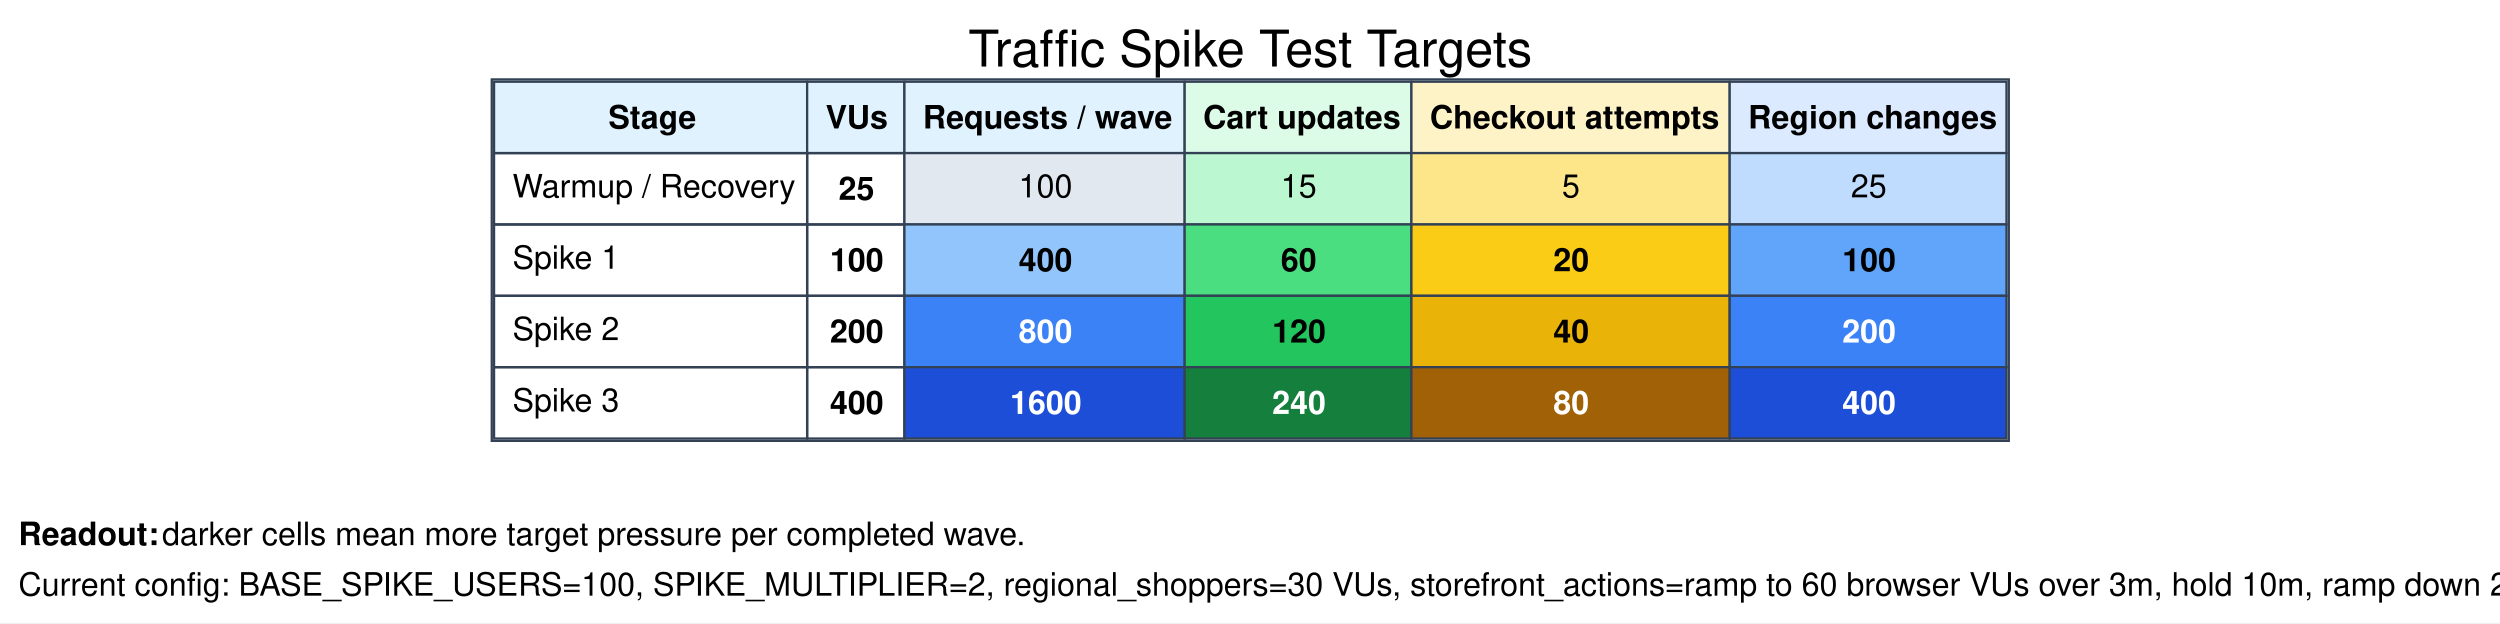
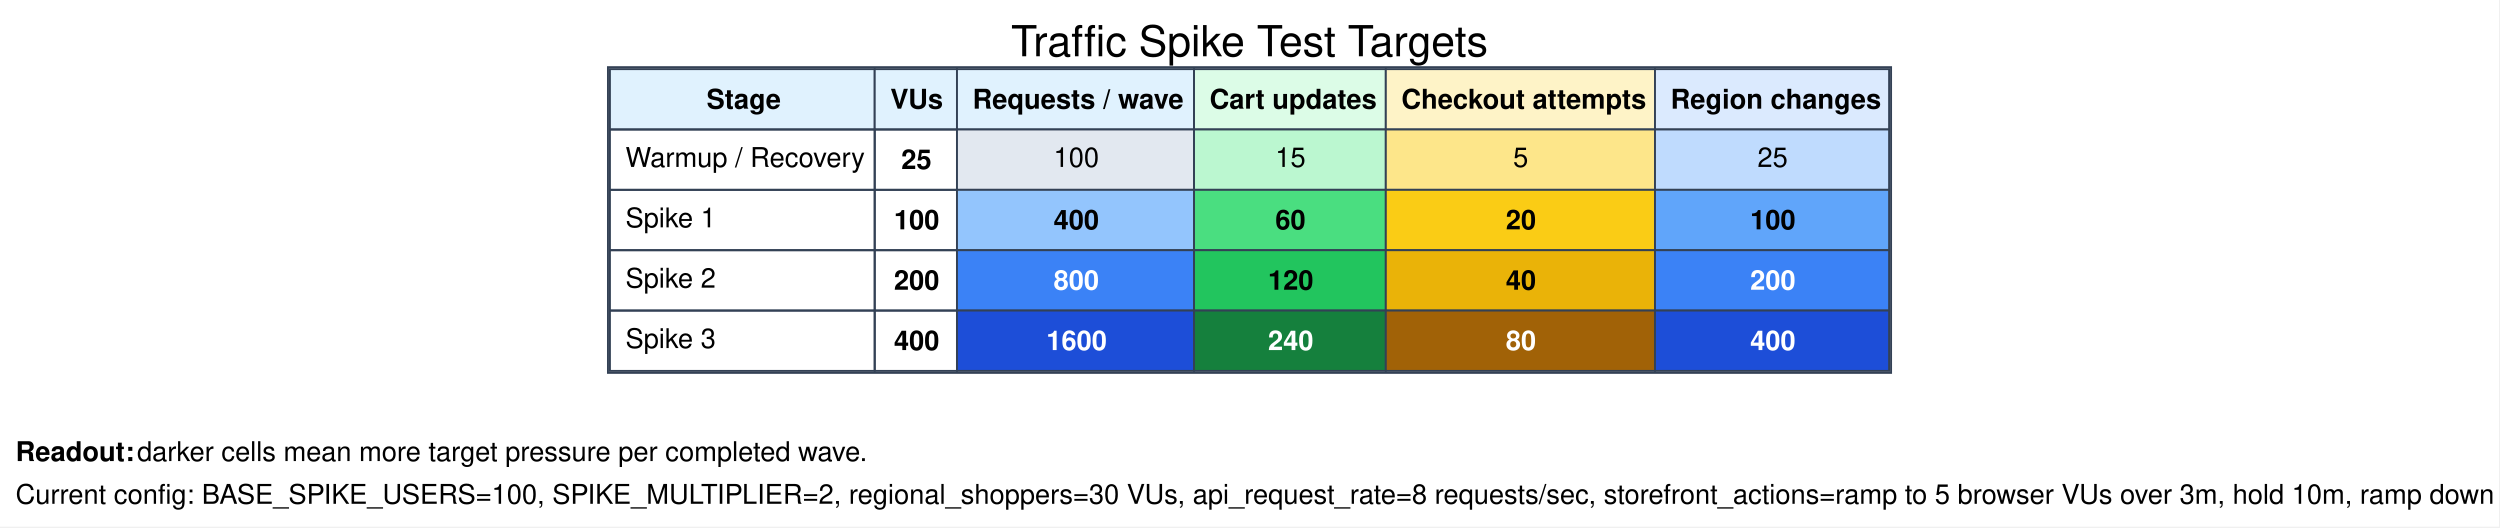
- <svg xmlns="http://www.w3.org/2000/svg" width="1086pt" height="271pt" viewBox="0.00 0.00 1086.00 271.00">
+ <svg xmlns="http://www.w3.org/2000/svg" width="1284pt" height="271pt" viewBox="0.00 0.00 1284.00 271.00">
  <g id="graph0" class="graph" transform="scale(1 1) rotate(0) translate(4 266.5)">
-     <polygon fill="white" stroke="none" points="-4,4 -4,-266.5 1082.25,-266.5 1082.25,4 -4,4" />
-     <text xml:space="preserve" text-anchor="middle" x="539.12" y="-237.6" font-family="Helvetica,sans-Serif" font-size="22.00">Traffic Spike Test Targets</text>
+     <polygon fill="white" stroke="none" points="-4,4 -4,-266.5 1279.5,-266.5 1279.5,4 -4,4" />
+     <text xml:space="preserve" text-anchor="middle" x="637.75" y="-237.6" font-family="Helvetica,sans-Serif" font-size="22.00">Traffic Spike Test Targets</text>
    <g id="node1" class="node">
-       <polygon fill="#e0f2fe" stroke="none" points="210.62,-200 210.62,-231 346.62,-231 346.62,-200 210.62,-200" />
-       <polygon fill="none" stroke="#334155" points="210.62,-200 210.62,-231 346.62,-231 346.62,-200 210.62,-200" />
-       <text xml:space="preserve" text-anchor="start" x="260.25" y="-210.7" font-family="Helvetica,sans-Serif" font-weight="bold" font-size="14.00">Stage</text>
-       <polygon fill="#e0f2fe" stroke="none" points="346.62,-200 346.62,-231 388.88,-231 388.88,-200 346.62,-200" />
-       <polygon fill="none" stroke="#334155" points="346.62,-200 346.62,-231 388.88,-231 388.88,-200 346.62,-200" />
-       <text xml:space="preserve" text-anchor="start" x="354.62" y="-210.7" font-family="Helvetica,sans-Serif" font-weight="bold" font-size="14.00">VUs</text>
-       <polygon fill="#e0f2fe" stroke="none" points="388.88,-200 388.88,-231 510.62,-231 510.62,-200 388.88,-200" />
-       <polygon fill="none" stroke="#334155" points="388.88,-200 388.88,-231 510.62,-231 510.62,-200 388.88,-200" />
-       <text xml:space="preserve" text-anchor="start" x="396.88" y="-210.7" font-family="Helvetica,sans-Serif" font-weight="bold" font-size="14.00">Requests / wave</text>
-       <polygon fill="#dcfce7" stroke="none" points="510.62,-200 510.62,-231 609.12,-231 609.12,-200 510.62,-200" />
-       <polygon fill="none" stroke="#334155" points="510.62,-200 510.62,-231 609.12,-231 609.12,-200 510.62,-200" />
-       <text xml:space="preserve" text-anchor="start" x="518.62" y="-210.7" font-family="Helvetica,sans-Serif" font-weight="bold" font-size="14.00">Cart updates</text>
-       <polygon fill="#fef3c7" stroke="none" points="609.12,-200 609.12,-231 747.38,-231 747.38,-200 609.12,-200" />
-       <polygon fill="none" stroke="#334155" points="609.12,-200 609.12,-231 747.38,-231 747.38,-200 609.12,-200" />
-       <text xml:space="preserve" text-anchor="start" x="617.12" y="-210.7" font-family="Helvetica,sans-Serif" font-weight="bold" font-size="14.00">Checkout attempts</text>
-       <polygon fill="#dbeafe" stroke="none" points="747.38,-200 747.38,-231 867.62,-231 867.62,-200 747.38,-200" />
-       <polygon fill="none" stroke="#334155" points="747.38,-200 747.38,-231 867.62,-231 867.62,-200 747.38,-200" />
-       <text xml:space="preserve" text-anchor="start" x="755.38" y="-210.7" font-family="Helvetica,sans-Serif" font-weight="bold" font-size="14.00">Region changes</text>
-       <polygon fill="none" stroke="#334155" points="210.62,-169 210.62,-200 346.62,-200 346.62,-169 210.62,-169" />
-       <text xml:space="preserve" text-anchor="start" x="218.62" y="-180.75" font-family="Helvetica,sans-Serif" font-size="14.00">Warmup / Recovery</text>
-       <polygon fill="none" stroke="#334155" points="346.62,-169 346.62,-200 388.88,-200 388.88,-169 346.62,-169" />
-       <text xml:space="preserve" text-anchor="start" x="360.25" y="-179.7" font-family="Helvetica,sans-Serif" font-weight="bold" font-size="14.00">25</text>
-       <polygon fill="#e2e8f0" stroke="none" points="388.88,-169 388.88,-200 510.62,-200 510.62,-169 388.88,-169" />
-       <polygon fill="none" stroke="#334155" points="388.88,-169 388.88,-200 510.62,-200 510.62,-169 388.88,-169" />
-       <text xml:space="preserve" text-anchor="start" x="438.5" y="-180.75" font-family="Helvetica,sans-Serif" font-size="14.00">100</text>
-       <polygon fill="#bbf7d0" stroke="none" points="510.62,-169 510.62,-200 609.12,-200 609.12,-169 510.62,-169" />
-       <polygon fill="none" stroke="#334155" points="510.62,-169 510.62,-200 609.12,-200 609.12,-169 510.62,-169" />
-       <text xml:space="preserve" text-anchor="start" x="552.38" y="-180.75" font-family="Helvetica,sans-Serif" font-size="14.00">15</text>
-       <polygon fill="#fde68a" stroke="none" points="609.12,-169 609.12,-200 747.38,-200 747.38,-169 609.12,-169" />
-       <polygon fill="none" stroke="#334155" points="609.12,-169 609.12,-200 747.38,-200 747.38,-169 609.12,-169" />
-       <text xml:space="preserve" text-anchor="start" x="674.5" y="-180.75" font-family="Helvetica,sans-Serif" font-size="14.00">5</text>
-       <polygon fill="#bfdbfe" stroke="none" points="747.38,-169 747.38,-200 867.62,-200 867.62,-169 747.38,-169" />
-       <polygon fill="none" stroke="#334155" points="747.38,-169 747.38,-200 867.62,-200 867.62,-169 747.38,-169" />
-       <text xml:space="preserve" text-anchor="start" x="800" y="-180.75" font-family="Helvetica,sans-Serif" font-size="14.00">25</text>
-       <polygon fill="none" stroke="#334155" points="210.62,-138 210.62,-169 346.62,-169 346.62,-138 210.62,-138" />
-       <text xml:space="preserve" text-anchor="start" x="218.62" y="-149.75" font-family="Helvetica,sans-Serif" font-size="14.00">Spike 1</text>
-       <polygon fill="none" stroke="#334155" points="346.62,-138 346.62,-169 388.88,-169 388.88,-138 346.62,-138" />
-       <text xml:space="preserve" text-anchor="start" x="356.5" y="-148.7" font-family="Helvetica,sans-Serif" font-weight="bold" font-size="14.00">100</text>
-       <polygon fill="#93c5fd" stroke="none" points="388.88,-138 388.88,-169 510.62,-169 510.62,-138 388.88,-138" />
-       <polygon fill="none" stroke="#334155" points="388.88,-138 388.88,-169 510.62,-169 510.62,-138 388.88,-138" />
-       <text xml:space="preserve" text-anchor="start" x="438.5" y="-148.7" font-family="Helvetica,sans-Serif" font-weight="bold" font-size="14.00">400</text>
-       <polygon fill="#4ade80" stroke="none" points="510.62,-138 510.62,-169 609.12,-169 609.12,-138 510.62,-138" />
-       <polygon fill="none" stroke="#334155" points="510.62,-138 510.62,-169 609.12,-169 609.12,-138 510.62,-138" />
-       <text xml:space="preserve" text-anchor="start" x="552.38" y="-148.7" font-family="Helvetica,sans-Serif" font-weight="bold" font-size="14.00">60</text>
-       <polygon fill="#facc15" stroke="none" points="609.12,-138 609.12,-169 747.38,-169 747.38,-138 609.12,-138" />
-       <polygon fill="none" stroke="#334155" points="609.12,-138 609.12,-169 747.38,-169 747.38,-138 609.12,-138" />
-       <text xml:space="preserve" text-anchor="start" x="670.75" y="-148.7" font-family="Helvetica,sans-Serif" font-weight="bold" font-size="14.00">20</text>
-       <polygon fill="#60a5fa" stroke="none" points="747.38,-138 747.38,-169 867.62,-169 867.62,-138 747.38,-138" />
-       <polygon fill="none" stroke="#334155" points="747.38,-138 747.38,-169 867.62,-169 867.62,-138 747.38,-138" />
-       <text xml:space="preserve" text-anchor="start" x="796.25" y="-148.7" font-family="Helvetica,sans-Serif" font-weight="bold" font-size="14.00">100</text>
-       <polygon fill="none" stroke="#334155" points="210.62,-107 210.62,-138 346.62,-138 346.62,-107 210.62,-107" />
-       <text xml:space="preserve" text-anchor="start" x="218.62" y="-118.75" font-family="Helvetica,sans-Serif" font-size="14.00">Spike 2</text>
-       <polygon fill="none" stroke="#334155" points="346.62,-107 346.62,-138 388.88,-138 388.88,-107 346.62,-107" />
-       <text xml:space="preserve" text-anchor="start" x="356.5" y="-117.7" font-family="Helvetica,sans-Serif" font-weight="bold" font-size="14.00">200</text>
-       <polygon fill="#3b82f6" stroke="none" points="388.88,-107 388.88,-138 510.62,-138 510.62,-107 388.88,-107" />
-       <polygon fill="none" stroke="#334155" points="388.88,-107 388.88,-138 510.62,-138 510.62,-107 388.88,-107" />
-       <text xml:space="preserve" text-anchor="start" x="438.5" y="-117.7" font-family="Helvetica,sans-Serif" font-weight="bold" font-size="14.00" fill="white">800</text>
-       <polygon fill="#22c55e" stroke="none" points="510.62,-107 510.62,-138 609.12,-138 609.12,-107 510.62,-107" />
-       <polygon fill="none" stroke="#334155" points="510.62,-107 510.62,-138 609.12,-138 609.12,-107 510.62,-107" />
-       <text xml:space="preserve" text-anchor="start" x="548.62" y="-117.7" font-family="Helvetica,sans-Serif" font-weight="bold" font-size="14.00">120</text>
-       <polygon fill="#eab308" stroke="none" points="609.12,-107 609.12,-138 747.38,-138 747.38,-107 609.12,-107" />
-       <polygon fill="none" stroke="#334155" points="609.12,-107 609.12,-138 747.38,-138 747.38,-107 609.12,-107" />
-       <text xml:space="preserve" text-anchor="start" x="670.75" y="-117.7" font-family="Helvetica,sans-Serif" font-weight="bold" font-size="14.00">40</text>
-       <polygon fill="#3b82f6" stroke="none" points="747.38,-107 747.38,-138 867.62,-138 867.62,-107 747.38,-107" />
-       <polygon fill="none" stroke="#334155" points="747.38,-107 747.38,-138 867.62,-138 867.62,-107 747.38,-107" />
-       <text xml:space="preserve" text-anchor="start" x="796.25" y="-117.7" font-family="Helvetica,sans-Serif" font-weight="bold" font-size="14.00" fill="white">200</text>
-       <polygon fill="none" stroke="#334155" points="210.62,-76 210.62,-107 346.62,-107 346.62,-76 210.62,-76" />
-       <text xml:space="preserve" text-anchor="start" x="218.62" y="-87.75" font-family="Helvetica,sans-Serif" font-size="14.00">Spike 3</text>
-       <polygon fill="none" stroke="#334155" points="346.62,-76 346.62,-107 388.88,-107 388.88,-76 346.62,-76" />
-       <text xml:space="preserve" text-anchor="start" x="356.5" y="-86.7" font-family="Helvetica,sans-Serif" font-weight="bold" font-size="14.00">400</text>
-       <polygon fill="#1d4ed8" stroke="none" points="388.88,-76 388.88,-107 510.62,-107 510.62,-76 388.88,-76" />
-       <polygon fill="none" stroke="#334155" points="388.88,-76 388.88,-107 510.62,-107 510.62,-76 388.88,-76" />
-       <text xml:space="preserve" text-anchor="start" x="434.75" y="-86.7" font-family="Helvetica,sans-Serif" font-weight="bold" font-size="14.00" fill="white">1600</text>
-       <polygon fill="#15803d" stroke="none" points="510.62,-76 510.62,-107 609.12,-107 609.12,-76 510.62,-76" />
-       <polygon fill="none" stroke="#334155" points="510.62,-76 510.62,-107 609.12,-107 609.12,-76 510.62,-76" />
-       <text xml:space="preserve" text-anchor="start" x="548.62" y="-86.7" font-family="Helvetica,sans-Serif" font-weight="bold" font-size="14.00" fill="white">240</text>
-       <polygon fill="#a16207" stroke="none" points="609.12,-76 609.12,-107 747.38,-107 747.38,-76 609.12,-76" />
-       <polygon fill="none" stroke="#334155" points="609.12,-76 609.12,-107 747.38,-107 747.38,-76 609.12,-76" />
-       <text xml:space="preserve" text-anchor="start" x="670.75" y="-86.7" font-family="Helvetica,sans-Serif" font-weight="bold" font-size="14.00" fill="white">80</text>
-       <polygon fill="#1d4ed8" stroke="none" points="747.38,-76 747.38,-107 867.62,-107 867.62,-76 747.38,-76" />
-       <polygon fill="none" stroke="#334155" points="747.38,-76 747.38,-107 867.62,-107 867.62,-76 747.38,-76" />
-       <text xml:space="preserve" text-anchor="start" x="796.25" y="-86.7" font-family="Helvetica,sans-Serif" font-weight="bold" font-size="14.00" fill="white">400</text>
-       <polygon fill="none" stroke="#334155" points="209.62,-75 209.62,-232 868.62,-232 868.62,-75 209.62,-75" />
+       <polygon fill="#e0f2fe" stroke="none" points="309.25,-200 309.25,-231 445.25,-231 445.25,-200 309.25,-200" />
+       <polygon fill="none" stroke="#334155" points="309.25,-200 309.25,-231 445.25,-231 445.25,-200 309.25,-200" />
+       <text xml:space="preserve" text-anchor="start" x="358.88" y="-210.7" font-family="Helvetica,sans-Serif" font-weight="bold" font-size="14.00">Stage</text>
+       <polygon fill="#e0f2fe" stroke="none" points="445.25,-200 445.25,-231 487.5,-231 487.5,-200 445.25,-200" />
+       <polygon fill="none" stroke="#334155" points="445.25,-200 445.25,-231 487.5,-231 487.5,-200 445.25,-200" />
+       <text xml:space="preserve" text-anchor="start" x="453.25" y="-210.7" font-family="Helvetica,sans-Serif" font-weight="bold" font-size="14.00">VUs</text>
+       <polygon fill="#e0f2fe" stroke="none" points="487.5,-200 487.5,-231 609.25,-231 609.25,-200 487.5,-200" />
+       <polygon fill="none" stroke="#334155" points="487.5,-200 487.5,-231 609.25,-231 609.25,-200 487.5,-200" />
+       <text xml:space="preserve" text-anchor="start" x="495.5" y="-210.7" font-family="Helvetica,sans-Serif" font-weight="bold" font-size="14.00">Requests / wave</text>
+       <polygon fill="#dcfce7" stroke="none" points="609.25,-200 609.25,-231 707.75,-231 707.75,-200 609.25,-200" />
+       <polygon fill="none" stroke="#334155" points="609.25,-200 609.25,-231 707.75,-231 707.75,-200 609.25,-200" />
+       <text xml:space="preserve" text-anchor="start" x="617.25" y="-210.7" font-family="Helvetica,sans-Serif" font-weight="bold" font-size="14.00">Cart updates</text>
+       <polygon fill="#fef3c7" stroke="none" points="707.75,-200 707.75,-231 846,-231 846,-200 707.75,-200" />
+       <polygon fill="none" stroke="#334155" points="707.75,-200 707.75,-231 846,-231 846,-200 707.75,-200" />
+       <text xml:space="preserve" text-anchor="start" x="715.75" y="-210.7" font-family="Helvetica,sans-Serif" font-weight="bold" font-size="14.00">Checkout attempts</text>
+       <polygon fill="#dbeafe" stroke="none" points="846,-200 846,-231 966.25,-231 966.25,-200 846,-200" />
+       <polygon fill="none" stroke="#334155" points="846,-200 846,-231 966.25,-231 966.25,-200 846,-200" />
+       <text xml:space="preserve" text-anchor="start" x="854" y="-210.7" font-family="Helvetica,sans-Serif" font-weight="bold" font-size="14.00">Region changes</text>
+       <polygon fill="none" stroke="#334155" points="309.25,-169 309.25,-200 445.25,-200 445.25,-169 309.25,-169" />
+       <text xml:space="preserve" text-anchor="start" x="317.25" y="-180.75" font-family="Helvetica,sans-Serif" font-size="14.00">Warmup / Recovery</text>
+       <polygon fill="none" stroke="#334155" points="445.25,-169 445.25,-200 487.5,-200 487.5,-169 445.25,-169" />
+       <text xml:space="preserve" text-anchor="start" x="458.88" y="-179.7" font-family="Helvetica,sans-Serif" font-weight="bold" font-size="14.00">25</text>
+       <polygon fill="#e2e8f0" stroke="none" points="487.5,-169 487.5,-200 609.25,-200 609.25,-169 487.5,-169" />
+       <polygon fill="none" stroke="#334155" points="487.5,-169 487.5,-200 609.25,-200 609.25,-169 487.5,-169" />
+       <text xml:space="preserve" text-anchor="start" x="537.12" y="-180.75" font-family="Helvetica,sans-Serif" font-size="14.00">100</text>
+       <polygon fill="#bbf7d0" stroke="none" points="609.25,-169 609.25,-200 707.75,-200 707.75,-169 609.25,-169" />
+       <polygon fill="none" stroke="#334155" points="609.25,-169 609.25,-200 707.75,-200 707.75,-169 609.25,-169" />
+       <text xml:space="preserve" text-anchor="start" x="651" y="-180.75" font-family="Helvetica,sans-Serif" font-size="14.00">15</text>
+       <polygon fill="#fde68a" stroke="none" points="707.75,-169 707.75,-200 846,-200 846,-169 707.75,-169" />
+       <polygon fill="none" stroke="#334155" points="707.75,-169 707.75,-200 846,-200 846,-169 707.75,-169" />
+       <text xml:space="preserve" text-anchor="start" x="773.12" y="-180.75" font-family="Helvetica,sans-Serif" font-size="14.00">5</text>
+       <polygon fill="#bfdbfe" stroke="none" points="846,-169 846,-200 966.25,-200 966.25,-169 846,-169" />
+       <polygon fill="none" stroke="#334155" points="846,-169 846,-200 966.25,-200 966.25,-169 846,-169" />
+       <text xml:space="preserve" text-anchor="start" x="898.62" y="-180.75" font-family="Helvetica,sans-Serif" font-size="14.00">25</text>
+       <polygon fill="none" stroke="#334155" points="309.25,-138 309.25,-169 445.25,-169 445.25,-138 309.25,-138" />
+       <text xml:space="preserve" text-anchor="start" x="317.25" y="-149.75" font-family="Helvetica,sans-Serif" font-size="14.00">Spike 1</text>
+       <polygon fill="none" stroke="#334155" points="445.25,-138 445.25,-169 487.5,-169 487.5,-138 445.25,-138" />
+       <text xml:space="preserve" text-anchor="start" x="455.12" y="-148.7" font-family="Helvetica,sans-Serif" font-weight="bold" font-size="14.00">100</text>
+       <polygon fill="#93c5fd" stroke="none" points="487.5,-138 487.5,-169 609.25,-169 609.25,-138 487.5,-138" />
+       <polygon fill="none" stroke="#334155" points="487.5,-138 487.5,-169 609.25,-169 609.25,-138 487.5,-138" />
+       <text xml:space="preserve" text-anchor="start" x="537.12" y="-148.7" font-family="Helvetica,sans-Serif" font-weight="bold" font-size="14.00">400</text>
+       <polygon fill="#4ade80" stroke="none" points="609.25,-138 609.25,-169 707.75,-169 707.75,-138 609.25,-138" />
+       <polygon fill="none" stroke="#334155" points="609.25,-138 609.25,-169 707.75,-169 707.75,-138 609.25,-138" />
+       <text xml:space="preserve" text-anchor="start" x="651" y="-148.7" font-family="Helvetica,sans-Serif" font-weight="bold" font-size="14.00">60</text>
+       <polygon fill="#facc15" stroke="none" points="707.75,-138 707.75,-169 846,-169 846,-138 707.75,-138" />
+       <polygon fill="none" stroke="#334155" points="707.75,-138 707.75,-169 846,-169 846,-138 707.75,-138" />
+       <text xml:space="preserve" text-anchor="start" x="769.38" y="-148.7" font-family="Helvetica,sans-Serif" font-weight="bold" font-size="14.00">20</text>
+       <polygon fill="#60a5fa" stroke="none" points="846,-138 846,-169 966.25,-169 966.25,-138 846,-138" />
+       <polygon fill="none" stroke="#334155" points="846,-138 846,-169 966.25,-169 966.25,-138 846,-138" />
+       <text xml:space="preserve" text-anchor="start" x="894.88" y="-148.7" font-family="Helvetica,sans-Serif" font-weight="bold" font-size="14.00">100</text>
+       <polygon fill="none" stroke="#334155" points="309.25,-107 309.25,-138 445.25,-138 445.25,-107 309.25,-107" />
+       <text xml:space="preserve" text-anchor="start" x="317.25" y="-118.75" font-family="Helvetica,sans-Serif" font-size="14.00">Spike 2</text>
+       <polygon fill="none" stroke="#334155" points="445.25,-107 445.25,-138 487.5,-138 487.5,-107 445.25,-107" />
+       <text xml:space="preserve" text-anchor="start" x="455.12" y="-117.7" font-family="Helvetica,sans-Serif" font-weight="bold" font-size="14.00">200</text>
+       <polygon fill="#3b82f6" stroke="none" points="487.5,-107 487.5,-138 609.25,-138 609.25,-107 487.5,-107" />
+       <polygon fill="none" stroke="#334155" points="487.5,-107 487.5,-138 609.25,-138 609.25,-107 487.5,-107" />
+       <text xml:space="preserve" text-anchor="start" x="537.12" y="-117.7" font-family="Helvetica,sans-Serif" font-weight="bold" font-size="14.00" fill="white">800</text>
+       <polygon fill="#22c55e" stroke="none" points="609.25,-107 609.25,-138 707.75,-138 707.75,-107 609.25,-107" />
+       <polygon fill="none" stroke="#334155" points="609.25,-107 609.25,-138 707.75,-138 707.75,-107 609.25,-107" />
+       <text xml:space="preserve" text-anchor="start" x="647.25" y="-117.7" font-family="Helvetica,sans-Serif" font-weight="bold" font-size="14.00">120</text>
+       <polygon fill="#eab308" stroke="none" points="707.75,-107 707.75,-138 846,-138 846,-107 707.75,-107" />
+       <polygon fill="none" stroke="#334155" points="707.75,-107 707.75,-138 846,-138 846,-107 707.75,-107" />
+       <text xml:space="preserve" text-anchor="start" x="769.38" y="-117.7" font-family="Helvetica,sans-Serif" font-weight="bold" font-size="14.00">40</text>
+       <polygon fill="#3b82f6" stroke="none" points="846,-107 846,-138 966.25,-138 966.25,-107 846,-107" />
+       <polygon fill="none" stroke="#334155" points="846,-107 846,-138 966.25,-138 966.25,-107 846,-107" />
+       <text xml:space="preserve" text-anchor="start" x="894.88" y="-117.7" font-family="Helvetica,sans-Serif" font-weight="bold" font-size="14.00" fill="white">200</text>
+       <polygon fill="none" stroke="#334155" points="309.25,-76 309.25,-107 445.25,-107 445.25,-76 309.25,-76" />
+       <text xml:space="preserve" text-anchor="start" x="317.25" y="-87.75" font-family="Helvetica,sans-Serif" font-size="14.00">Spike 3</text>
+       <polygon fill="none" stroke="#334155" points="445.25,-76 445.25,-107 487.5,-107 487.5,-76 445.25,-76" />
+       <text xml:space="preserve" text-anchor="start" x="455.12" y="-86.7" font-family="Helvetica,sans-Serif" font-weight="bold" font-size="14.00">400</text>
+       <polygon fill="#1d4ed8" stroke="none" points="487.5,-76 487.5,-107 609.25,-107 609.25,-76 487.5,-76" />
+       <polygon fill="none" stroke="#334155" points="487.5,-76 487.5,-107 609.25,-107 609.25,-76 487.5,-76" />
+       <text xml:space="preserve" text-anchor="start" x="533.38" y="-86.7" font-family="Helvetica,sans-Serif" font-weight="bold" font-size="14.00" fill="white">1600</text>
+       <polygon fill="#15803d" stroke="none" points="609.25,-76 609.25,-107 707.75,-107 707.75,-76 609.25,-76" />
+       <polygon fill="none" stroke="#334155" points="609.25,-76 609.25,-107 707.75,-107 707.75,-76 609.25,-76" />
+       <text xml:space="preserve" text-anchor="start" x="647.25" y="-86.7" font-family="Helvetica,sans-Serif" font-weight="bold" font-size="14.00" fill="white">240</text>
+       <polygon fill="#a16207" stroke="none" points="707.75,-76 707.75,-107 846,-107 846,-76 707.75,-76" />
+       <polygon fill="none" stroke="#334155" points="707.75,-76 707.75,-107 846,-107 846,-76 707.75,-76" />
+       <text xml:space="preserve" text-anchor="start" x="769.38" y="-86.7" font-family="Helvetica,sans-Serif" font-weight="bold" font-size="14.00" fill="white">80</text>
+       <polygon fill="#1d4ed8" stroke="none" points="846,-76 846,-107 966.25,-107 966.25,-76 846,-76" />
+       <polygon fill="none" stroke="#334155" points="846,-76 846,-107 966.25,-107 966.25,-76 846,-76" />
+       <text xml:space="preserve" text-anchor="start" x="894.88" y="-86.7" font-family="Helvetica,sans-Serif" font-weight="bold" font-size="14.00" fill="white">400</text>
+       <polygon fill="none" stroke="#334155" points="308.25,-75 308.25,-232 967.25,-232 967.25,-75 308.25,-75" />
    </g>
    <g id="node2" class="node">
      <text xml:space="preserve" text-anchor="start" x="4" y="-29.7" font-family="Helvetica,sans-Serif" font-weight="bold" font-size="14.00">Readout:</text>
      <text xml:space="preserve" text-anchor="start" x="62.5" y="-29.7" font-family="Helvetica,sans-Serif" font-size="14.00"> darker cells mean more target pressure per completed wave.</text>
-       <text xml:space="preserve" text-anchor="start" x="4" y="-7.75" font-family="Helvetica,sans-Serif" font-size="14.00">Current config: BASE_SPIKE_USERS=100, SPIKE_MULTIPLIER=2, regional_shoppers=30 VUs, storefront_actions=ramp to 60 browser VUs over 3m, hold 10m, ramp down 2m.</text>
+       <text xml:space="preserve" text-anchor="start" x="4" y="-7.75" font-family="Helvetica,sans-Serif" font-size="14.00">Current config: BASE_SPIKE_USERS=100, SPIKE_MULTIPLIER=2, regional_shoppers=30 VUs, api_request_rate=8 requests/sec, storefront_actions=ramp to 5 browser VUs over 3m, hold 10m, ramp down 2m.</text>
    </g>
  </g>
</svg>
